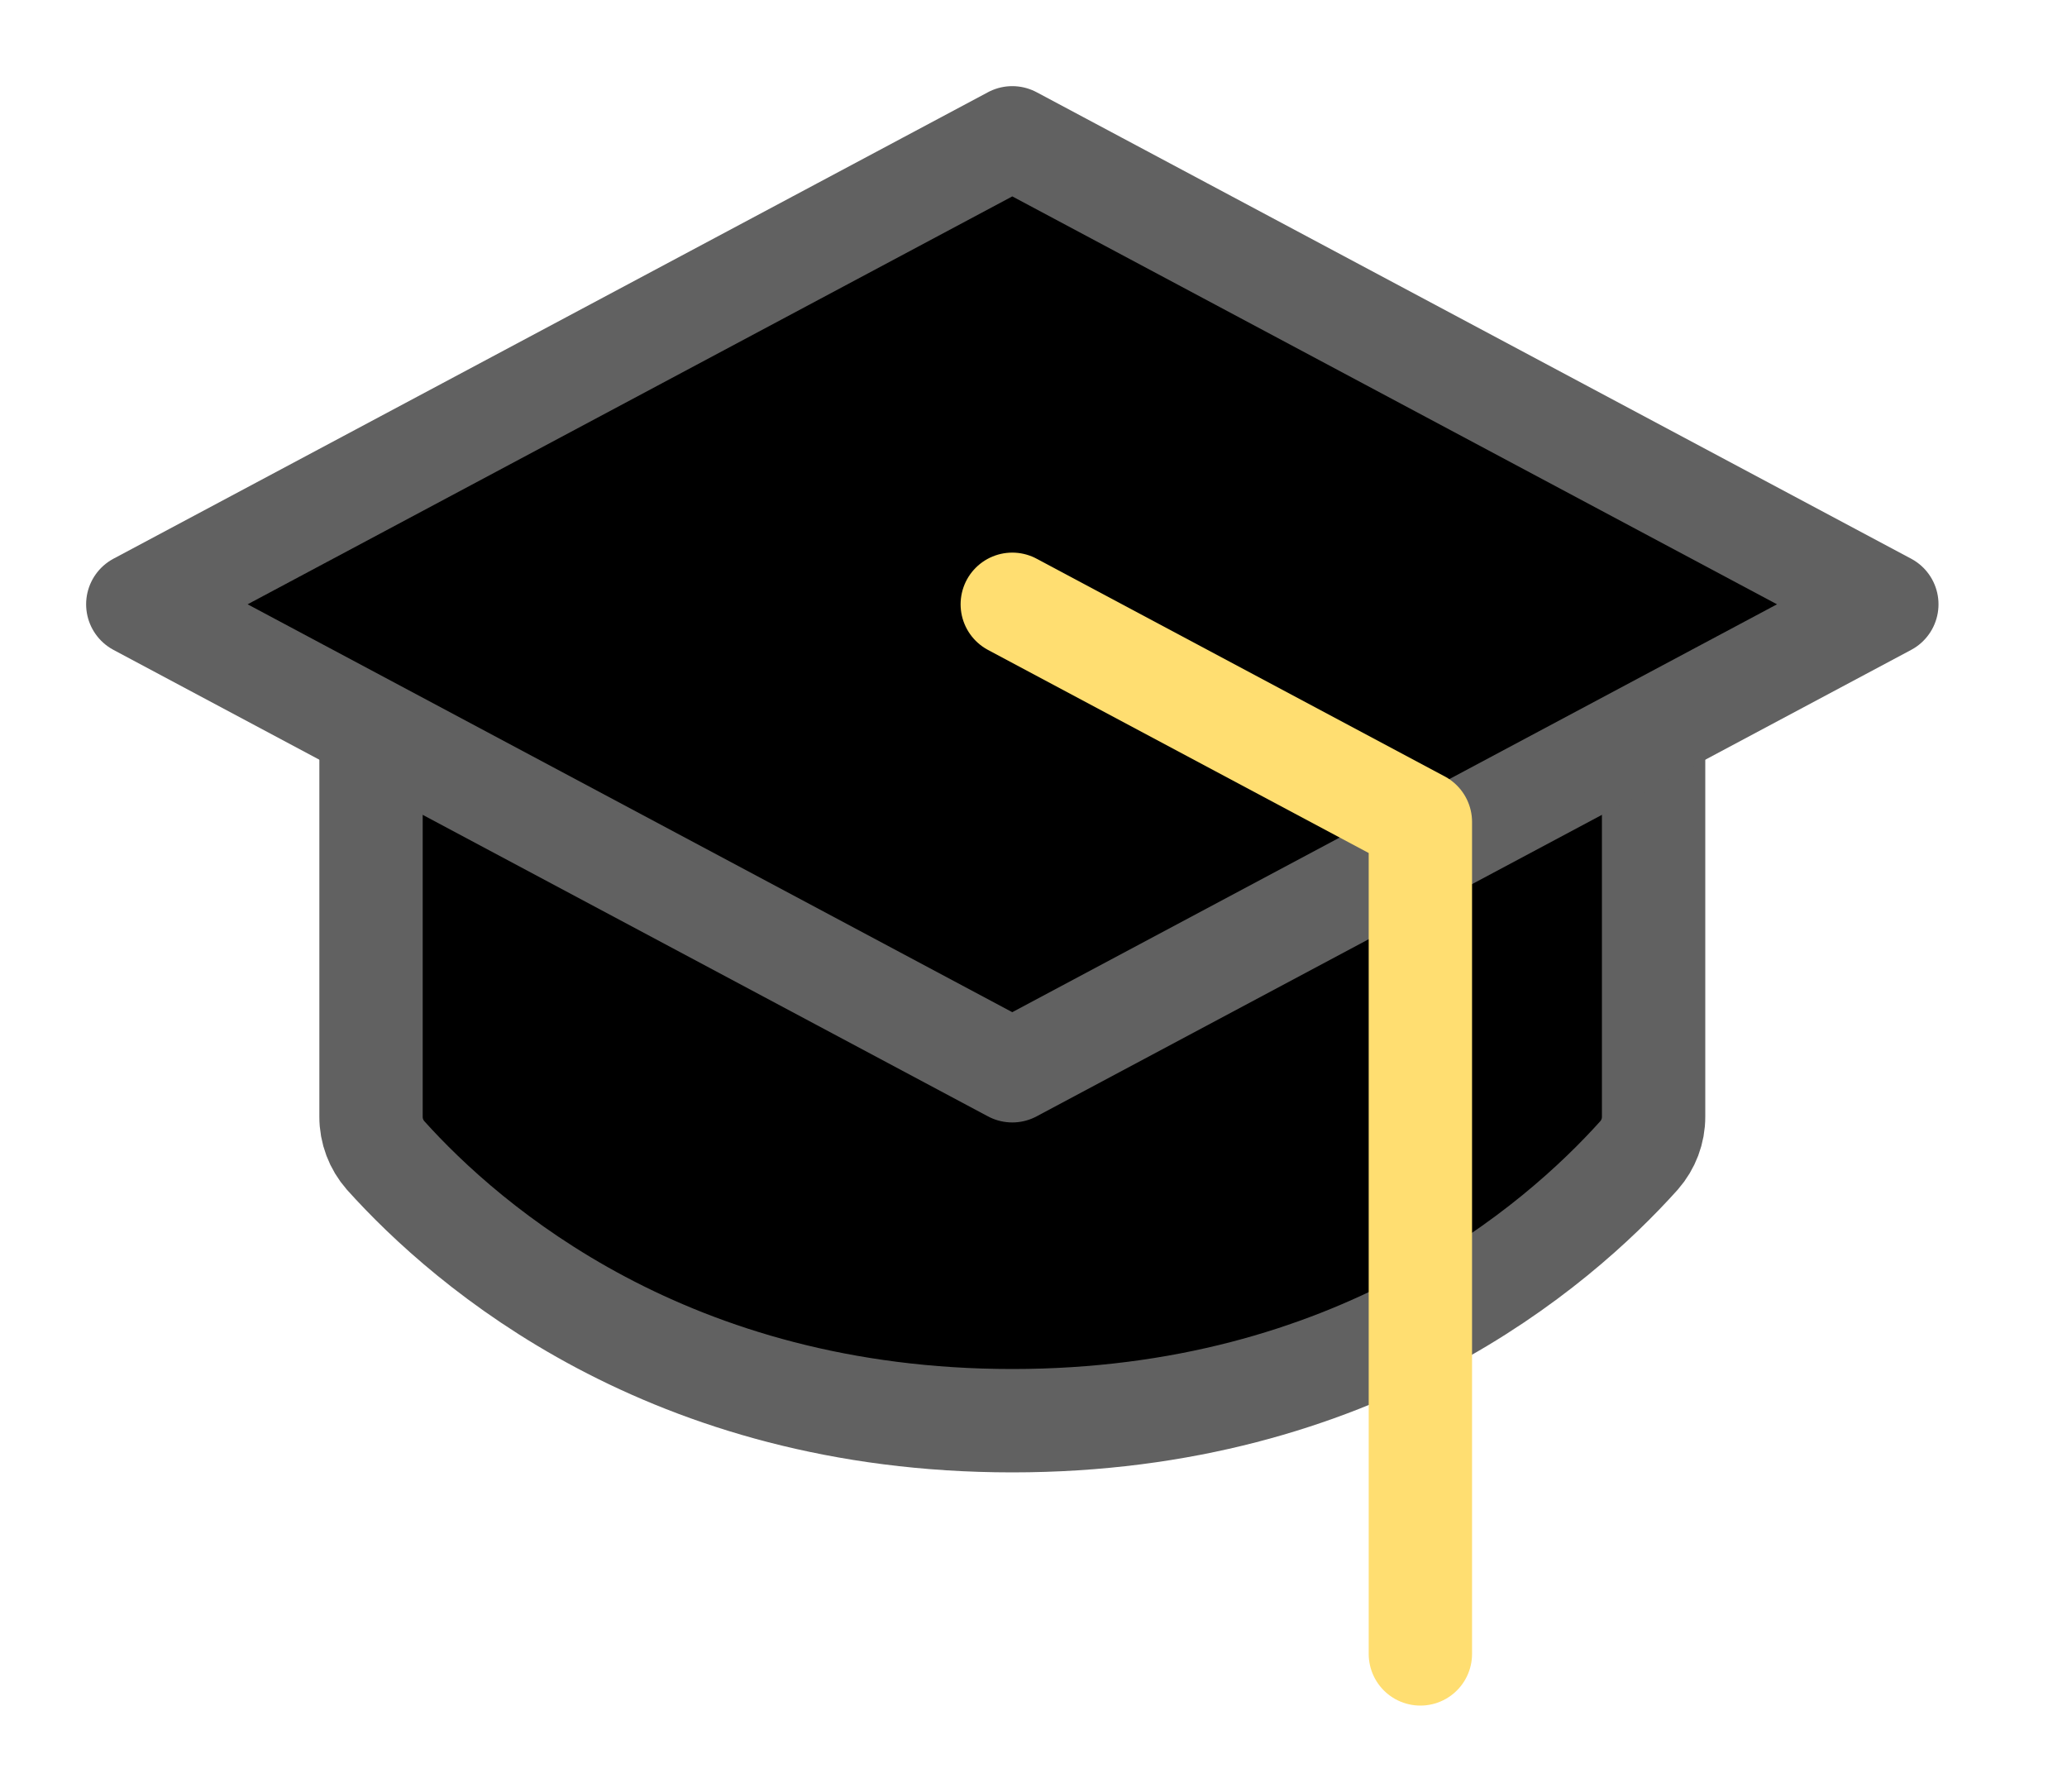
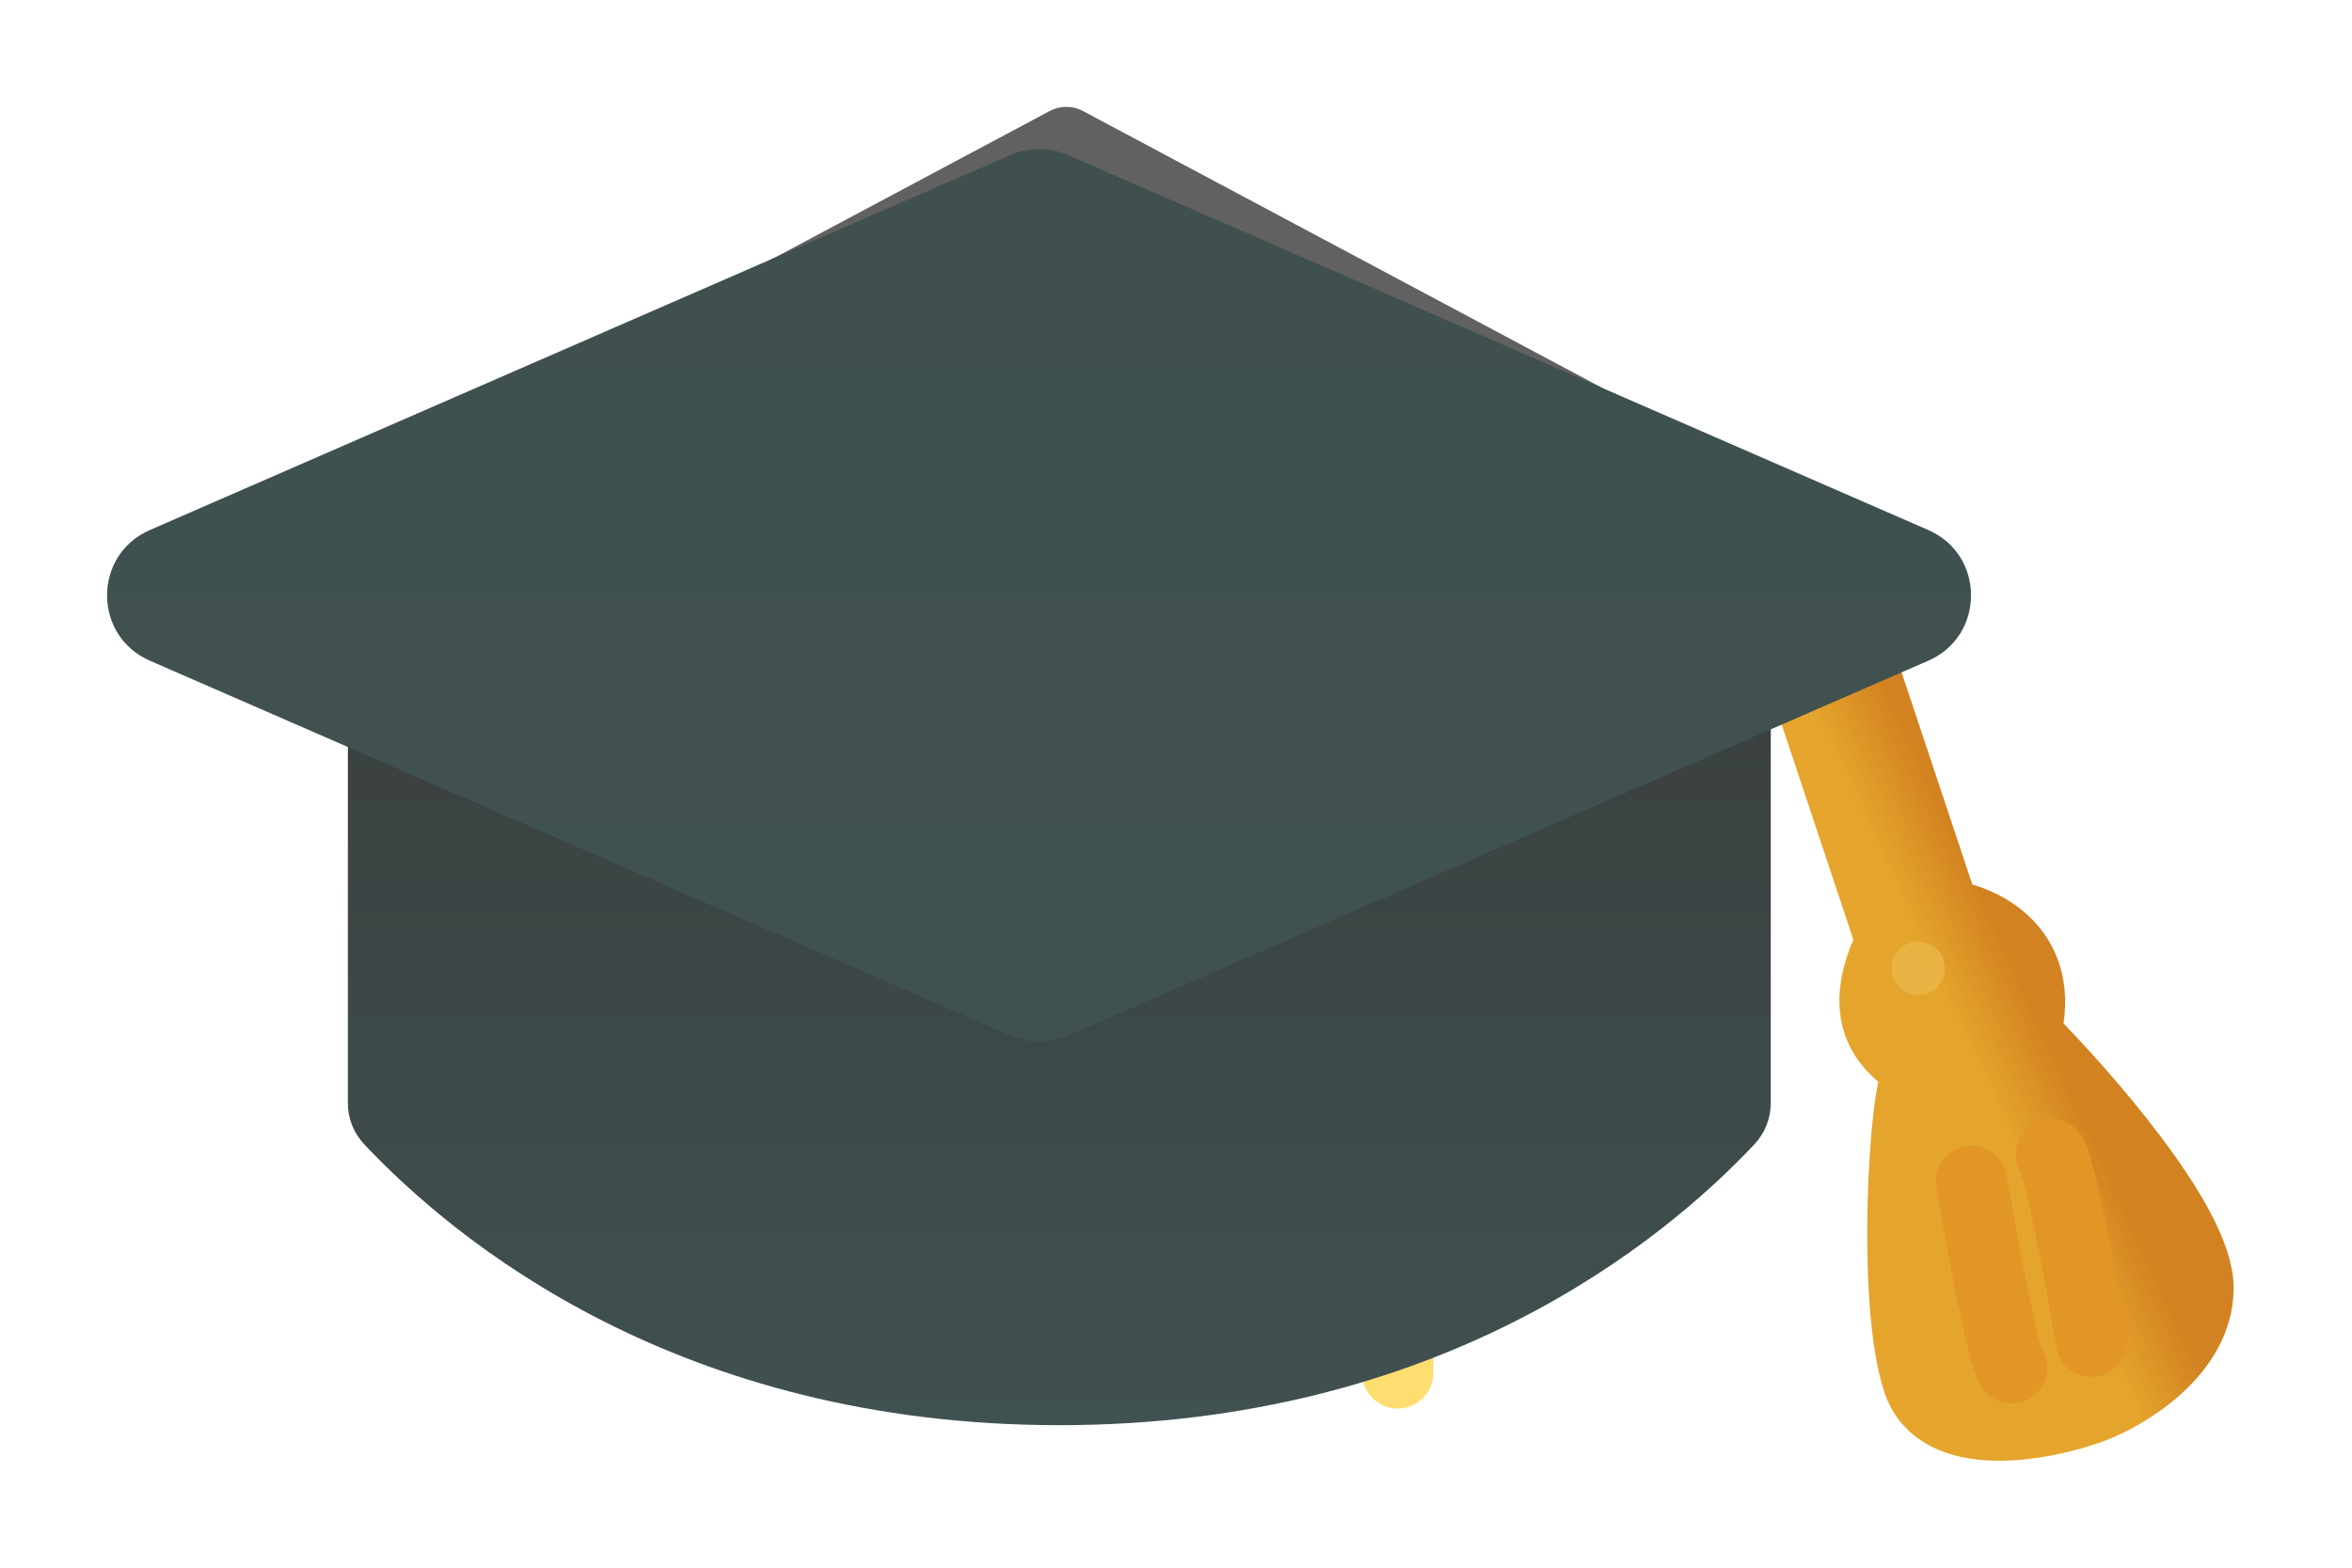
- <svg xmlns="http://www.w3.org/2000/svg" width="30" height="26" viewBox="0 0 30 26" fill="none">
-   <g filter="url(#filter0_d_342_1679)">
-     <path d="M24 10.575V16.204C24.001 16.411 23.925 16.611 23.789 16.766C22.593 18.098 19.674 20.616 14.692 20.616C9.711 20.616 6.794 18.098 5.596 16.766C5.46 16.611 5.384 16.411 5.385 16.204V10.575" fill="black" />
-     <path d="M24 10.575V16.204C24.001 16.411 23.925 16.611 23.789 16.766C22.593 18.098 19.674 20.616 14.692 20.616C9.711 20.616 6.794 18.098 5.596 16.766C5.46 16.611 5.384 16.411 5.385 16.204V10.575" stroke="#616161" stroke-width="1.5" stroke-linecap="round" stroke-linejoin="round" />
-     <path d="M2 8.769L14.692 2L27.385 8.769L14.692 15.538L2 8.769Z" fill="black" stroke="#616161" stroke-width="1.5" stroke-linecap="round" stroke-linejoin="round" />
-     <path d="M14.692 8.769L20.615 11.928V24" stroke="#FFDE71" stroke-width="1.5" stroke-linecap="round" stroke-linejoin="round" />
+ <svg xmlns="http://www.w3.org/2000/svg" width="33" height="22" viewBox="0 0 33 22" fill="none">
+   <g filter="url(#filter0_d_225_1110)">
+     <path d="M22.267 8.73V13.148C22.267 13.31 22.208 13.467 22.101 13.589C21.162 14.634 18.871 16.61 14.961 16.61C11.052 16.61 8.762 14.634 7.822 13.589C7.715 13.467 7.656 13.31 7.656 13.148V8.73" fill="black" />
+     <path d="M22.267 8.73V13.148C22.267 13.31 22.208 13.467 22.101 13.589C21.162 14.634 18.871 16.61 14.961 16.61C11.052 16.61 8.762 14.634 7.822 13.589C7.715 13.467 7.656 13.31 7.656 13.148V8.73" stroke="#616161" stroke-linecap="round" stroke-linejoin="round" />
+     <path d="M5 7.313L14.961 2L24.923 7.313L14.961 12.626L5 7.313Z" fill="black" stroke="#616161" stroke-linecap="round" stroke-linejoin="round" />
+     <path d="M14.962 7.313L19.611 9.793V19.267" stroke="#FFDE71" stroke-linecap="round" stroke-linejoin="round" />
+     <path d="M26.167 9.476L25.419 9.85L26.54 13.214C25.793 14.71 27.101 14.896 26.914 15.083C26.727 15.27 26.54 18.261 26.914 19.382C27.213 20.279 28.659 20.005 29.344 19.756C29.842 19.569 30.839 18.971 30.839 18.074C30.839 17.177 29.219 15.332 28.41 14.523C28.73 13.326 27.795 12.903 27.288 12.84L26.167 9.476Z" fill="url(#paint0_linear_225_1110)" stroke="url(#paint1_linear_225_1110)" />
+     <path d="M27.662 16.579C27.787 17.326 28.073 18.896 28.223 19.195" stroke="#E29626" stroke-linecap="round" />
+     <path d="M29.344 18.821C29.219 18.074 28.933 16.504 28.783 16.205" stroke="#E29626" stroke-linecap="round" />
+     <circle cx="26.914" cy="13.588" r="0.374" fill="#EEC55B" fill-opacity="0.5" />
+     <path d="M24.845 9.714V15.481C24.845 15.693 24.764 15.897 24.618 16.056C23.336 17.42 20.205 20 14.863 20C9.52 20 6.392 17.42 5.108 16.056C4.961 15.897 4.88 15.693 4.881 15.481V9.714" fill="url(#paint2_linear_225_1110)" />
+     <path d="M2.103 9.272C1.302 8.923 1.302 7.787 2.103 7.438L14.179 2.174C14.434 2.063 14.723 2.063 14.978 2.174L27.055 7.438C27.855 7.787 27.855 8.923 27.055 9.272L14.978 14.536C14.723 14.647 14.434 14.647 14.179 14.536L2.103 9.272Z" fill="url(#paint3_linear_225_1110)" />
  </g>
  <defs>
-     <filter id="filter0_d_342_1679" x="0.25" y="0.25" width="28.885" height="25.5" filterUnits="userSpaceOnUse" color-interpolation-filters="sRGB">
+     <filter id="filter0_d_225_1110" x="0.503" y="0.5" width="31.836" height="21" filterUnits="userSpaceOnUse" color-interpolation-filters="sRGB">
      <feFlood flood-opacity="0" result="BackgroundImageFix" />
      <feColorMatrix in="SourceAlpha" type="matrix" values="0 0 0 0 0 0 0 0 0 0 0 0 0 0 0 0 0 0 127 0" result="hardAlpha" />
      <feOffset />
      <feGaussianBlur stdDeviation="0.5" />
      <feComposite in2="hardAlpha" operator="out" />
      <feColorMatrix type="matrix" values="0 0 0 0 1 0 0 0 0 1 0 0 0 0 1 0 0 0 0.5 0" />
-       <feBlend mode="normal" in2="BackgroundImageFix" result="effect1_dropShadow_342_1679" />
-       <feBlend mode="normal" in="SourceGraphic" in2="effect1_dropShadow_342_1679" result="shape" />
+       <feBlend mode="normal" in2="BackgroundImageFix" result="effect1_dropShadow_225_1110" />
+       <feBlend mode="normal" in="SourceGraphic" in2="effect1_dropShadow_225_1110" result="shape" />
    </filter>
+     <linearGradient id="paint0_linear_225_1110" x1="26.914" y1="16.952" x2="29.344" y2="15.831" gradientUnits="userSpaceOnUse">
+       <stop offset="0.583" stop-color="#E5A52C" />
+       <stop offset="1" stop-color="#D28220" />
+     </linearGradient>
+     <linearGradient id="paint1_linear_225_1110" x1="26.914" y1="16.952" x2="29.344" y2="15.831" gradientUnits="userSpaceOnUse">
+       <stop offset="0.583" stop-color="#E5A52C" />
+       <stop offset="1" stop-color="#D28220" />
+     </linearGradient>
+     <linearGradient id="paint2_linear_225_1110" x1="14.863" y1="9.714" x2="14.863" y2="20" gradientUnits="userSpaceOnUse">
+       <stop stop-color="#3B4040" />
+       <stop offset="1" stop-color="#405151" />
+     </linearGradient>
+     <linearGradient id="paint3_linear_225_1110" x1="14.579" y1="2" x2="14.579" y2="14.71" gradientUnits="userSpaceOnUse">
+       <stop stop-color="#3F504F" />
+       <stop offset="1" stop-color="#405151" />
+     </linearGradient>
  </defs>
</svg>
